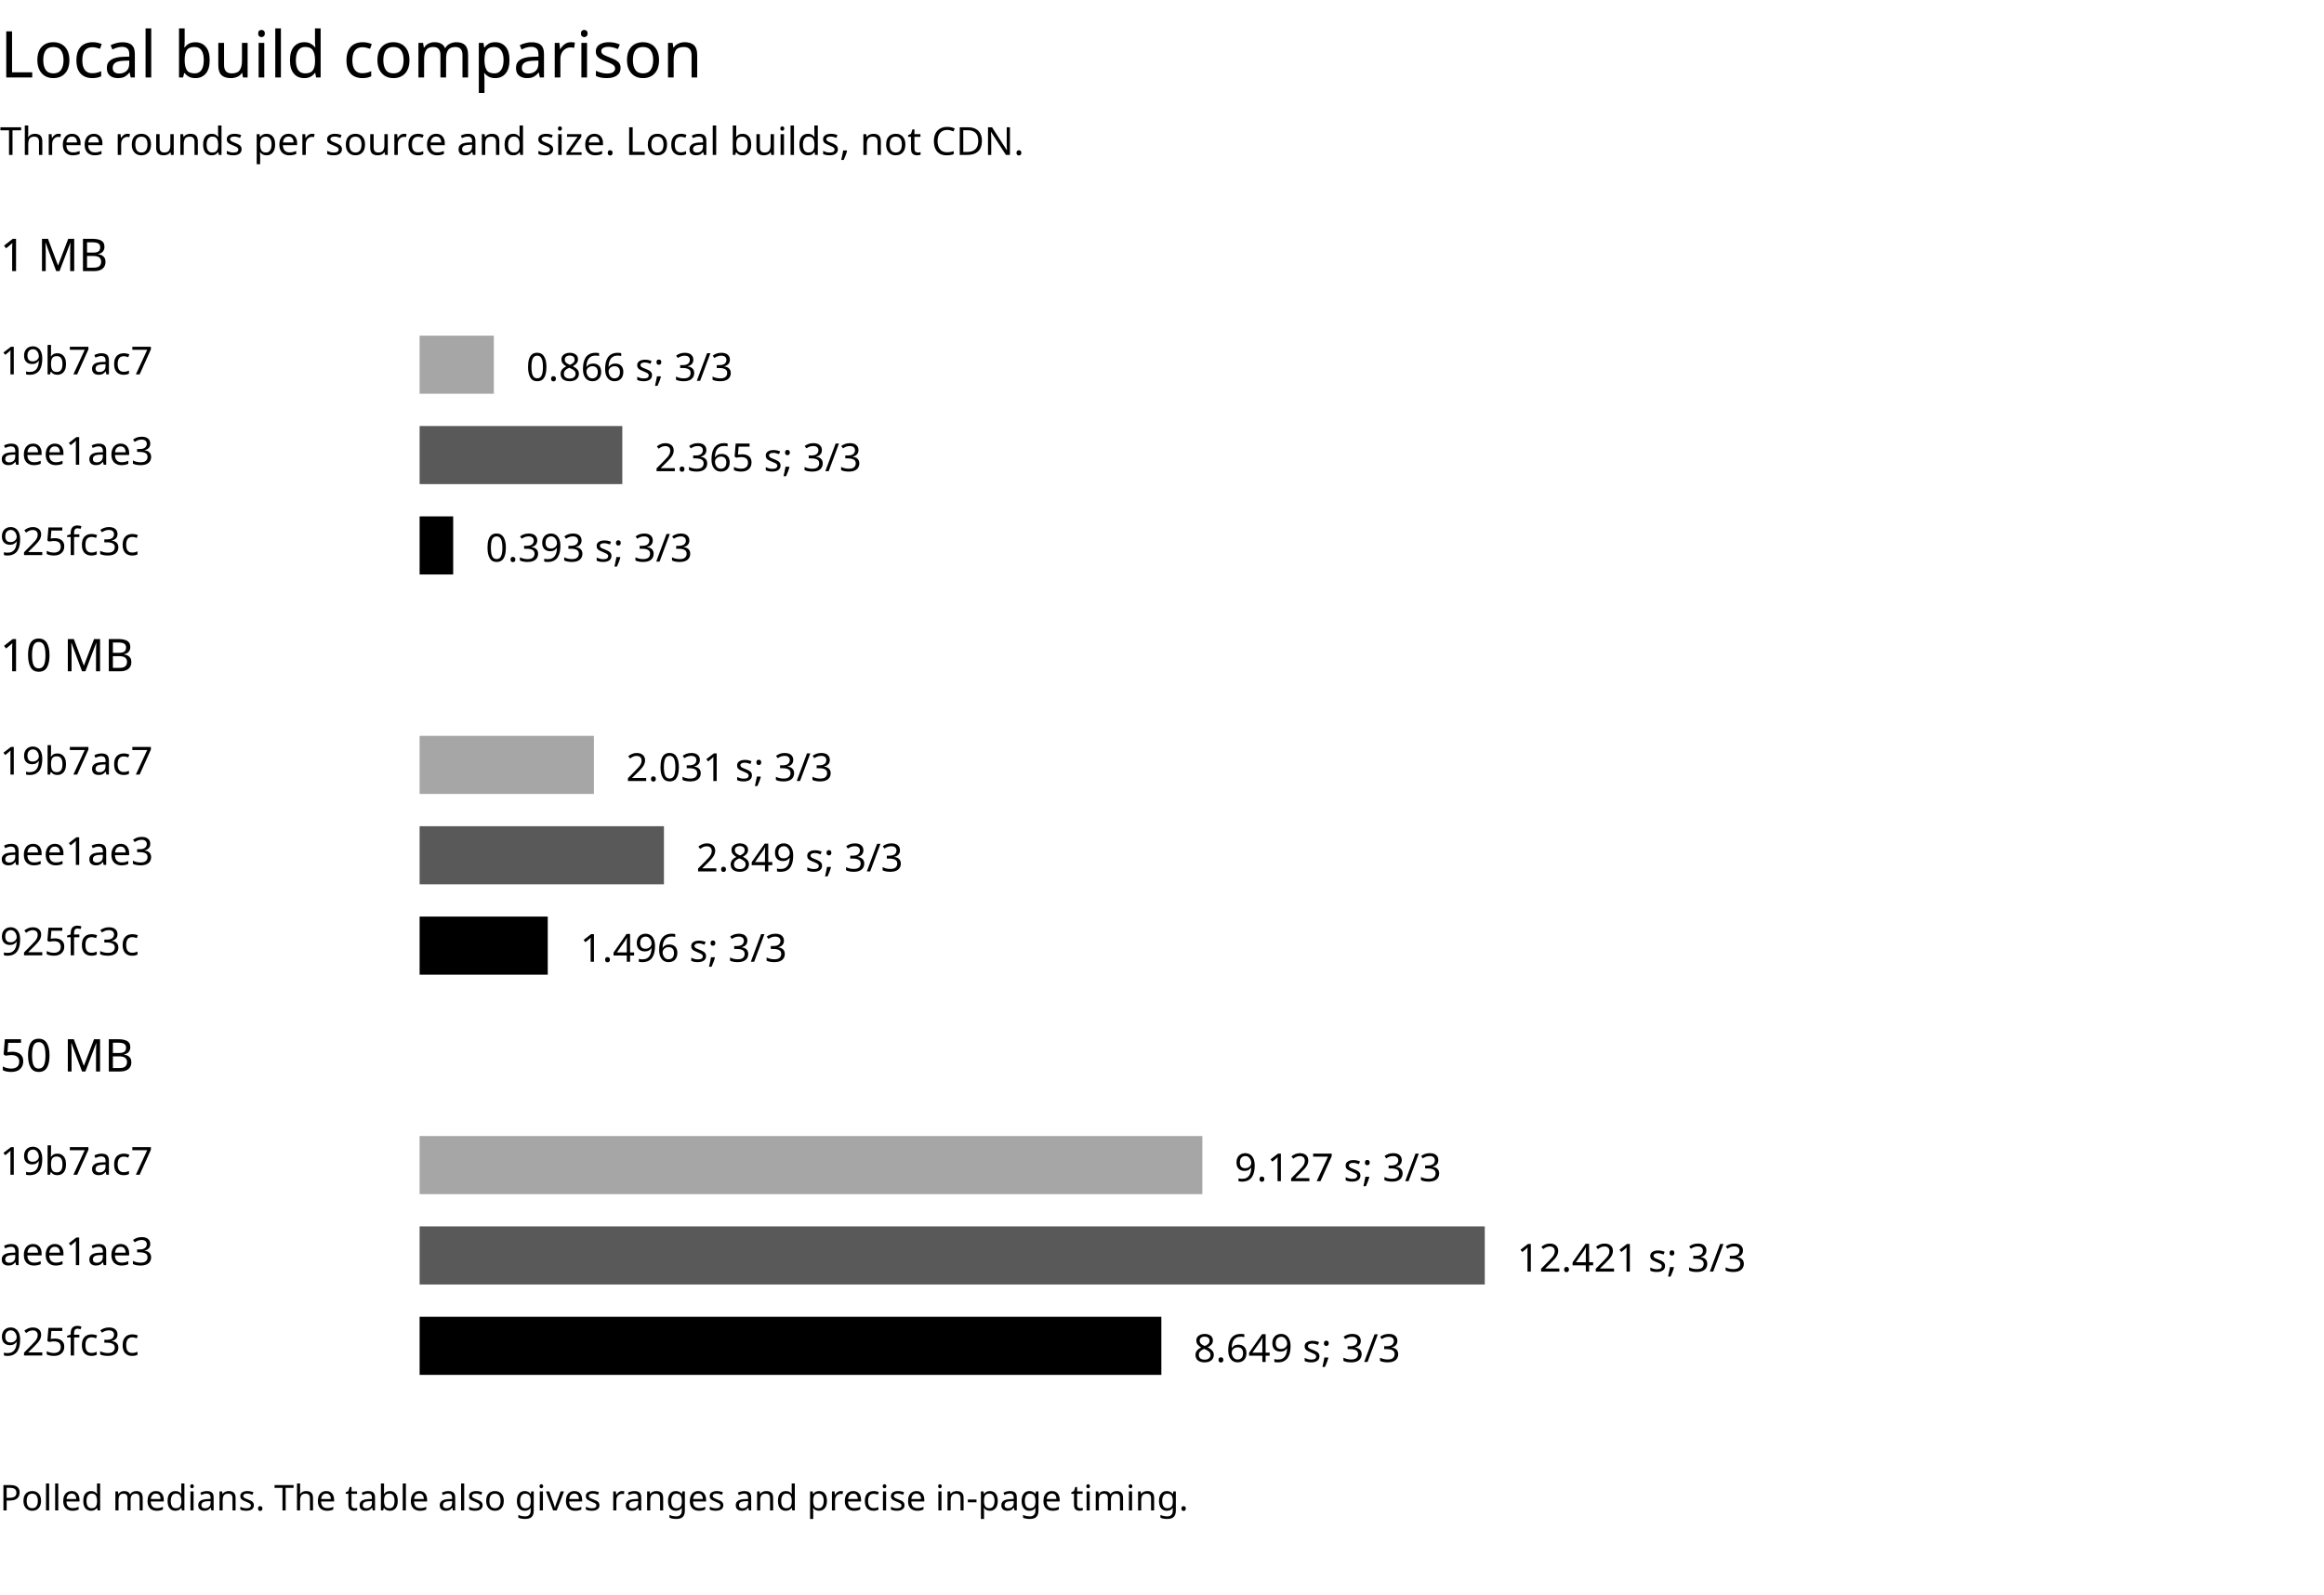
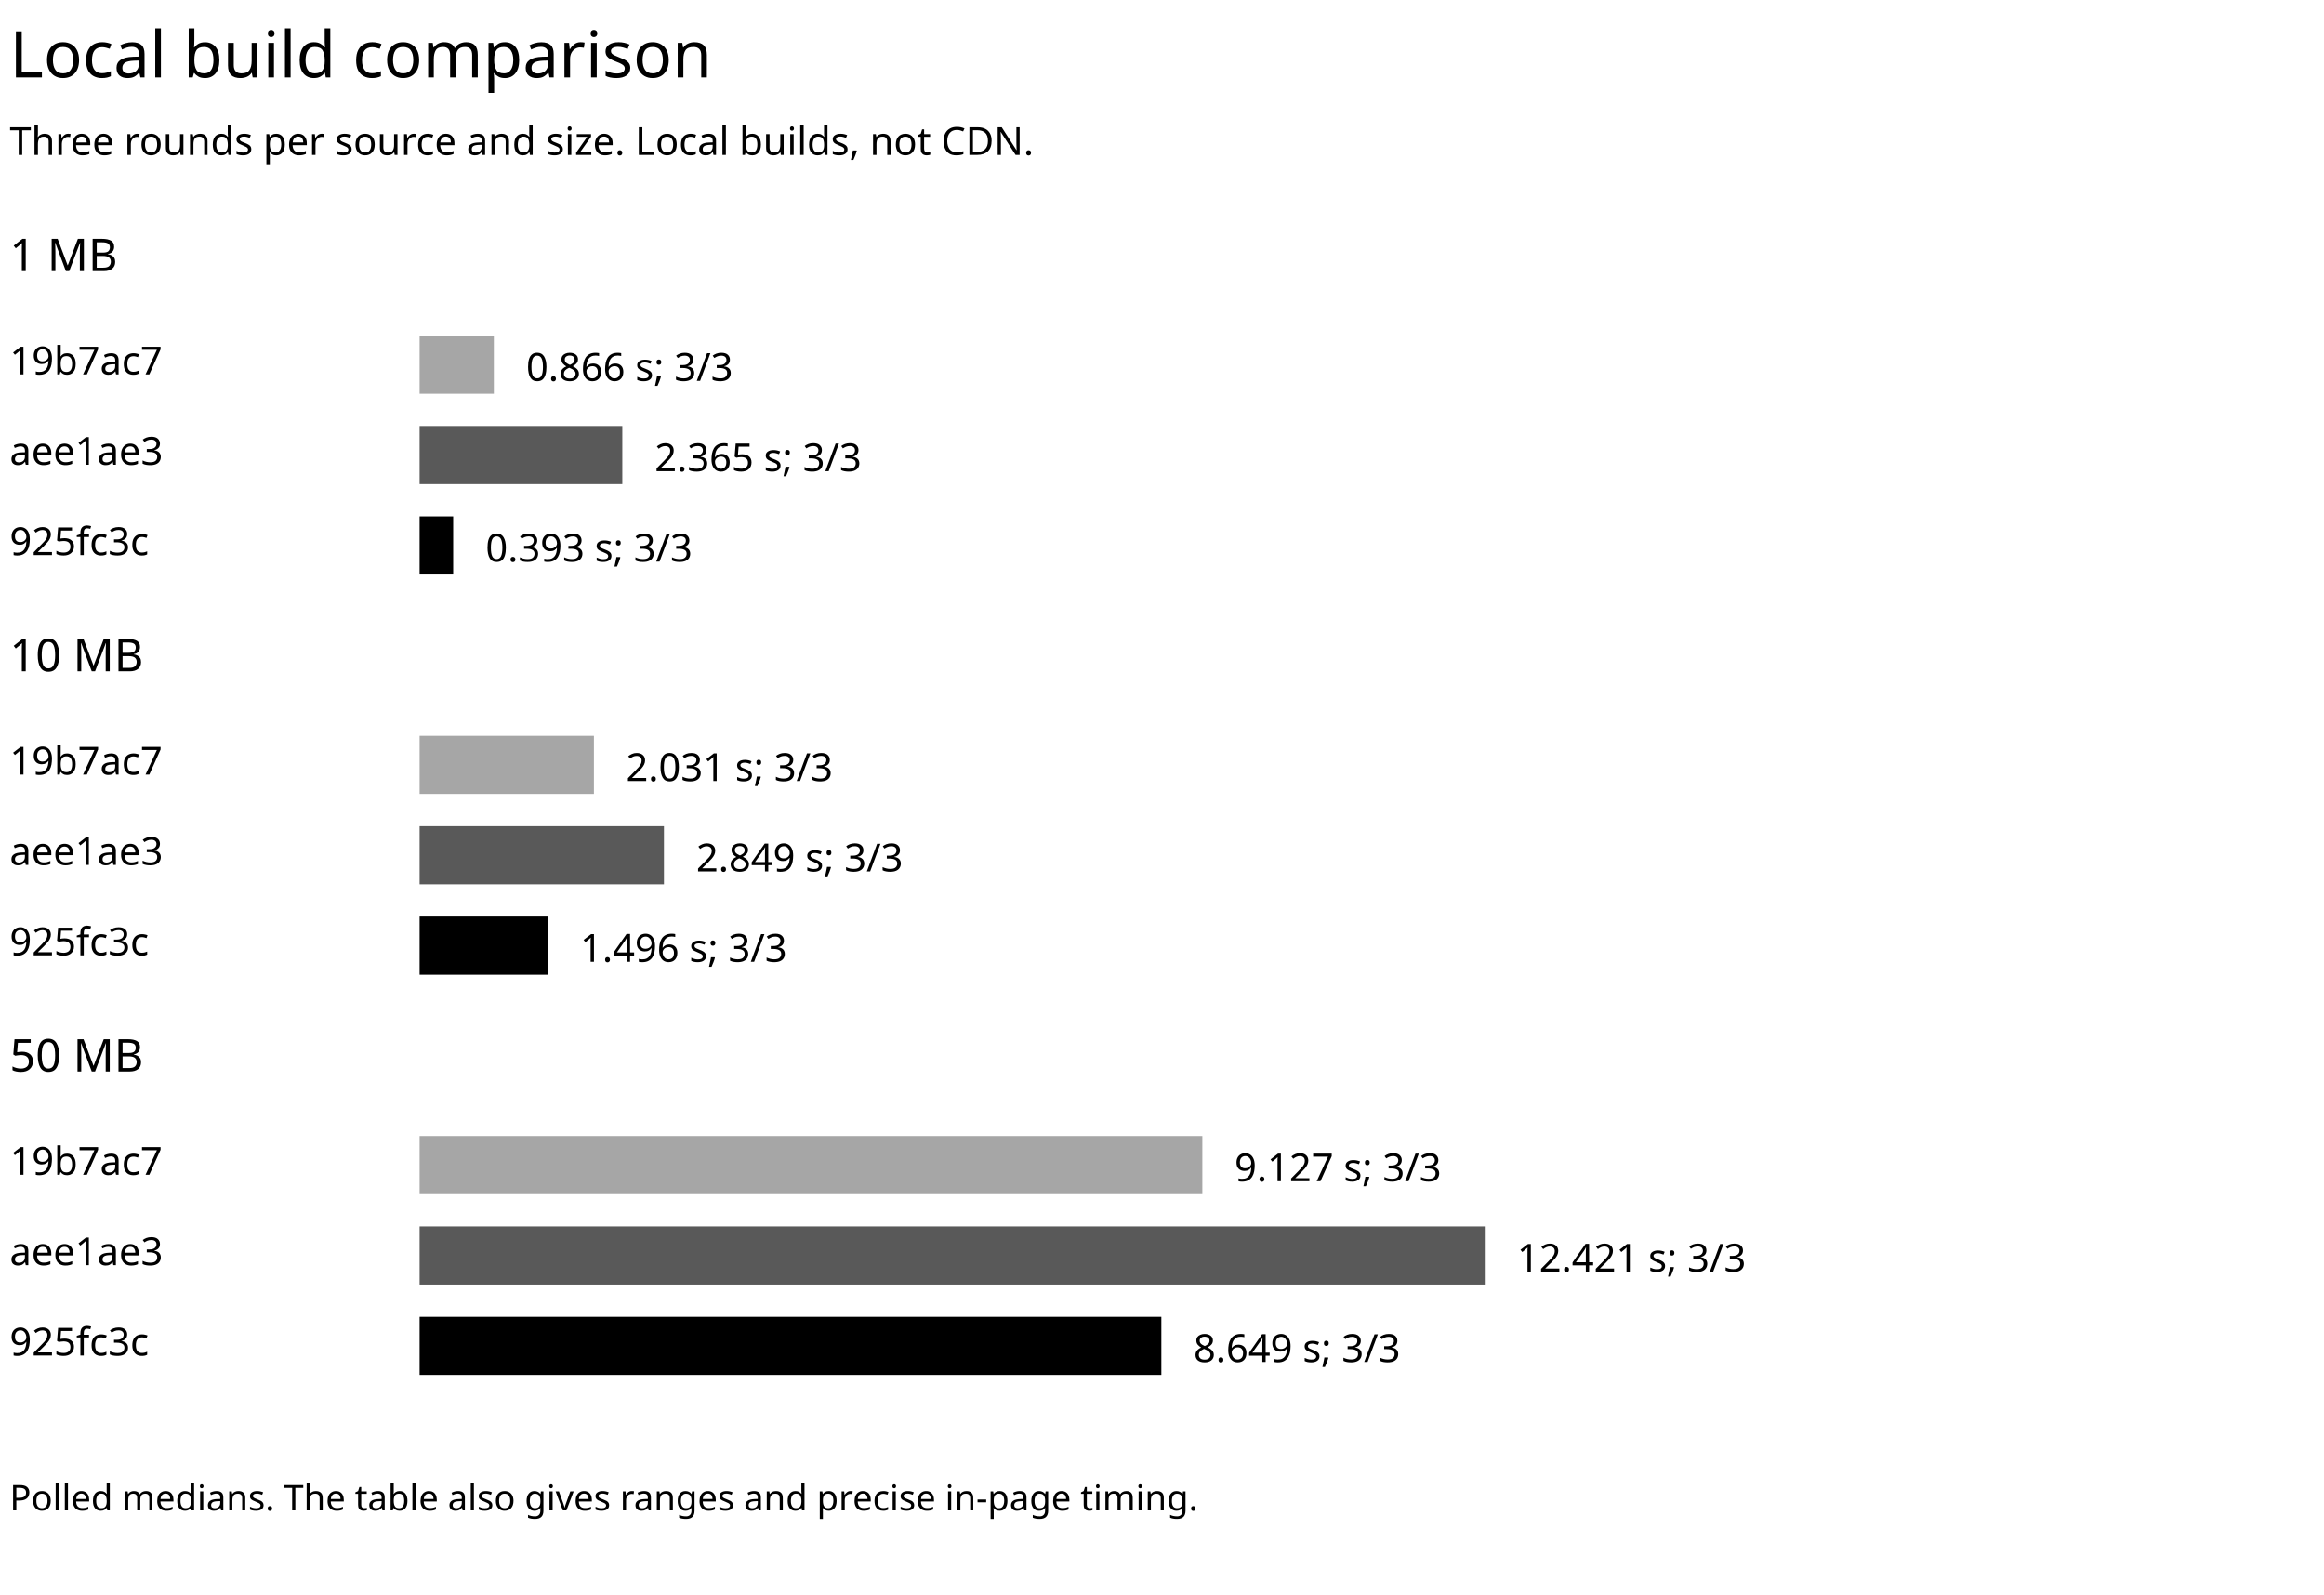
<svg xmlns="http://www.w3.org/2000/svg" viewBox="0 0 720 494" role="img" aria-labelledby="title desc">
  <style>:root{color-scheme:light dark;color:light-dark(#17212e,#e2e8f0)}</style>
  <g fill="currentColor" font-family="system-ui, sans-serif">
-     <text x="0" y="24" font-size="20">Local build comparison</text>
-     <text x="0" y="48" font-size="12">Three rounds per source and size. Local builds, not CDN.</text>
-     <text x="0" y="84" font-size="14">1 MB</text>
-     <text x="0" y="116" font-size="12">19b7ac7</text>
+     <text x="3" y="24" font-size="20">Local build comparison</text>
+     <text x="3" y="48" font-size="12">Three rounds per source and size. Local builds, not CDN.</text>
+     <text x="3" y="84" font-size="14">1 MB</text>
+     <text x="3" y="116" font-size="12">19b7ac7</text>
    <rect x="130" y="104" width="23.0" height="18" fill-opacity="0.35" />
    <text x="163.008" y="118" font-size="12">0.866 s; 3/3</text>
-     <text x="0" y="144" font-size="12">aee1ae3</text>
+     <text x="3" y="144" font-size="12">aee1ae3</text>
    <rect x="130" y="132" width="62.8" height="18" fill-opacity="0.65" />
    <text x="202.833" y="146" font-size="12">2.365 s; 3/3</text>
-     <text x="0" y="172" font-size="12">925fc3c</text>
+     <text x="3" y="172" font-size="12">925fc3c</text>
    <rect x="130" y="160" width="10.4" height="18" fill-opacity="1" />
    <text x="150.441" y="174" font-size="12">0.393 s; 3/3</text>
-     <text x="0" y="208" font-size="14">10 MB</text>
-     <text x="0" y="240" font-size="12">19b7ac7</text>
+     <text x="3" y="208" font-size="14">10 MB</text>
+     <text x="3" y="240" font-size="12">19b7ac7</text>
    <rect x="130" y="228" width="54.0" height="18" fill-opacity="0.35" />
    <text x="193.959" y="242" font-size="12">2.031 s; 3/3</text>
-     <text x="0" y="268" font-size="12">aee1ae3</text>
+     <text x="3" y="268" font-size="12">aee1ae3</text>
    <rect x="130" y="256" width="75.7" height="18" fill-opacity="0.65" />
    <text x="215.692" y="270" font-size="12">2.849 s; 3/3</text>
-     <text x="0" y="296" font-size="12">925fc3c</text>
+     <text x="3" y="296" font-size="12">925fc3c</text>
    <rect x="130" y="284" width="39.7" height="18" fill-opacity="1" />
    <text x="179.746" y="298" font-size="12">1.496 s; 3/3</text>
-     <text x="0" y="332" font-size="14">50 MB</text>
-     <text x="0" y="364" font-size="12">19b7ac7</text>
+     <text x="3" y="332" font-size="14">50 MB</text>
+     <text x="3" y="364" font-size="12">19b7ac7</text>
    <rect x="130" y="352" width="242.5" height="18" fill-opacity="0.35" />
    <text x="382.485" y="366" font-size="12">9.127 s; 3/3</text>
-     <text x="0" y="392" font-size="12">aee1ae3</text>
+     <text x="3" y="392" font-size="12">aee1ae3</text>
    <rect x="130" y="380" width="330.0" height="18" fill-opacity="0.65" />
    <text x="470.0" y="394" font-size="12">12.421 s; 3/3</text>
-     <text x="0" y="420" font-size="12">925fc3c</text>
+     <text x="3" y="420" font-size="12">925fc3c</text>
    <rect x="130" y="408" width="229.8" height="18" fill-opacity="1" />
    <text x="369.786" y="422" font-size="12">8.649 s; 3/3</text>
-     <text x="0" y="468" font-size="11">Polled medians. The table also gives ranges and precise in-page timing.</text>
+     <text x="3" y="468" font-size="11">Polled medians. The table also gives ranges and precise in-page timing.</text>
  </g>
</svg>
